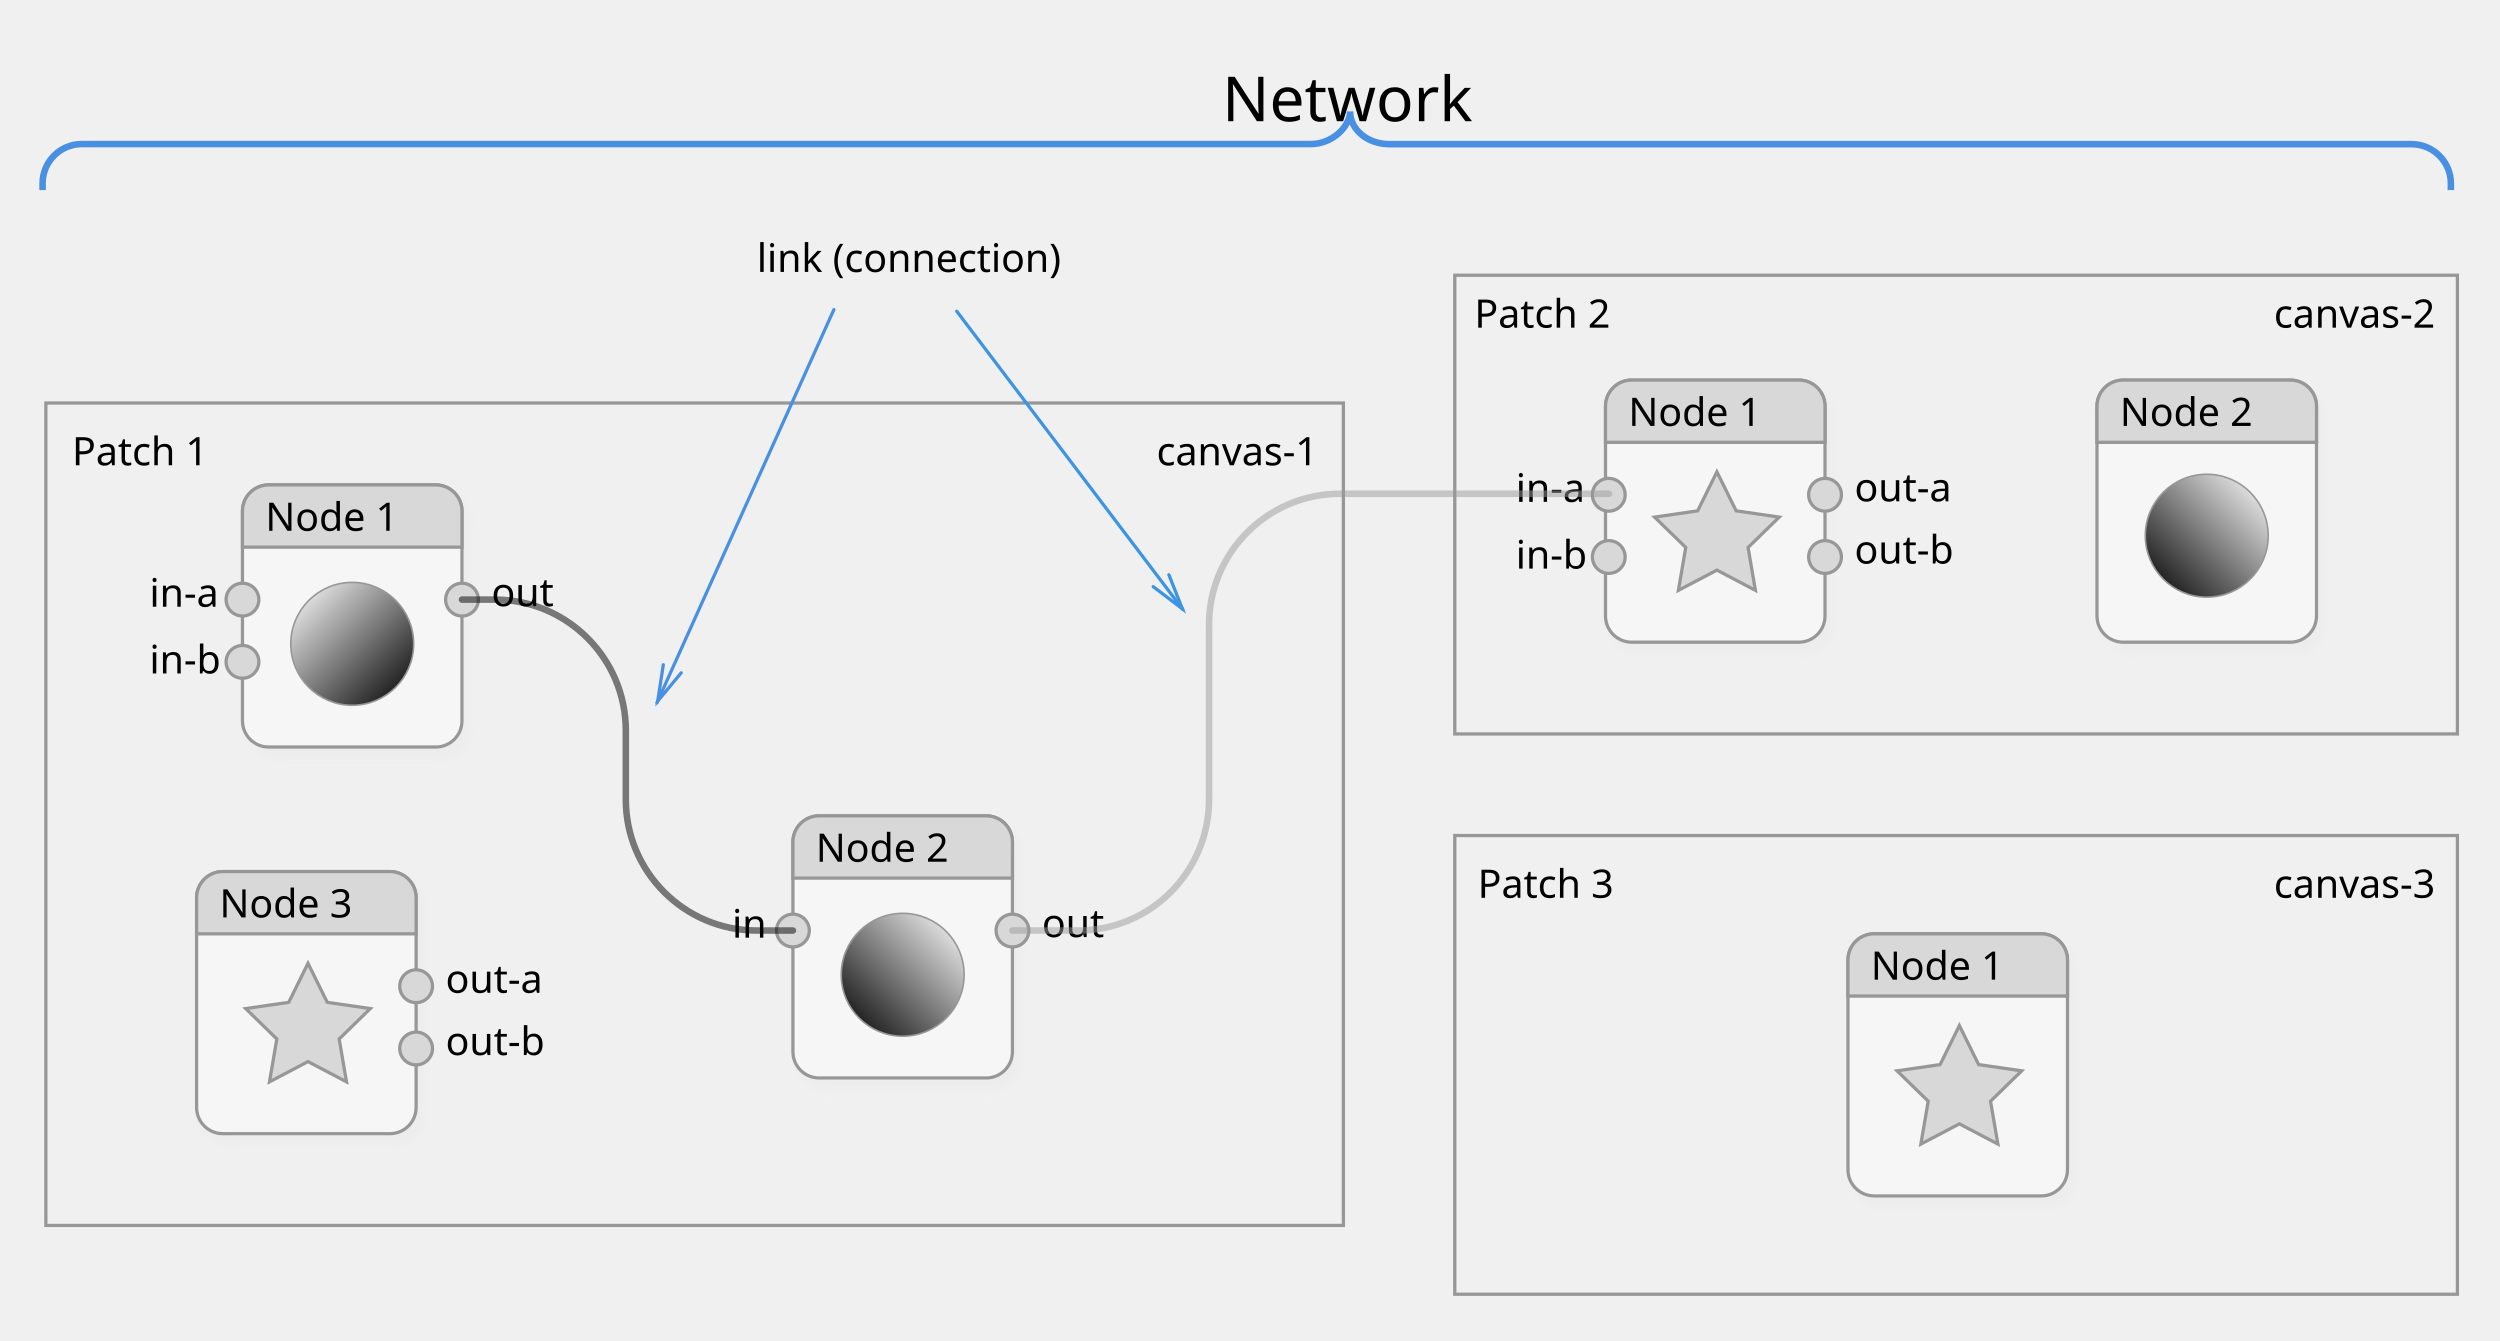
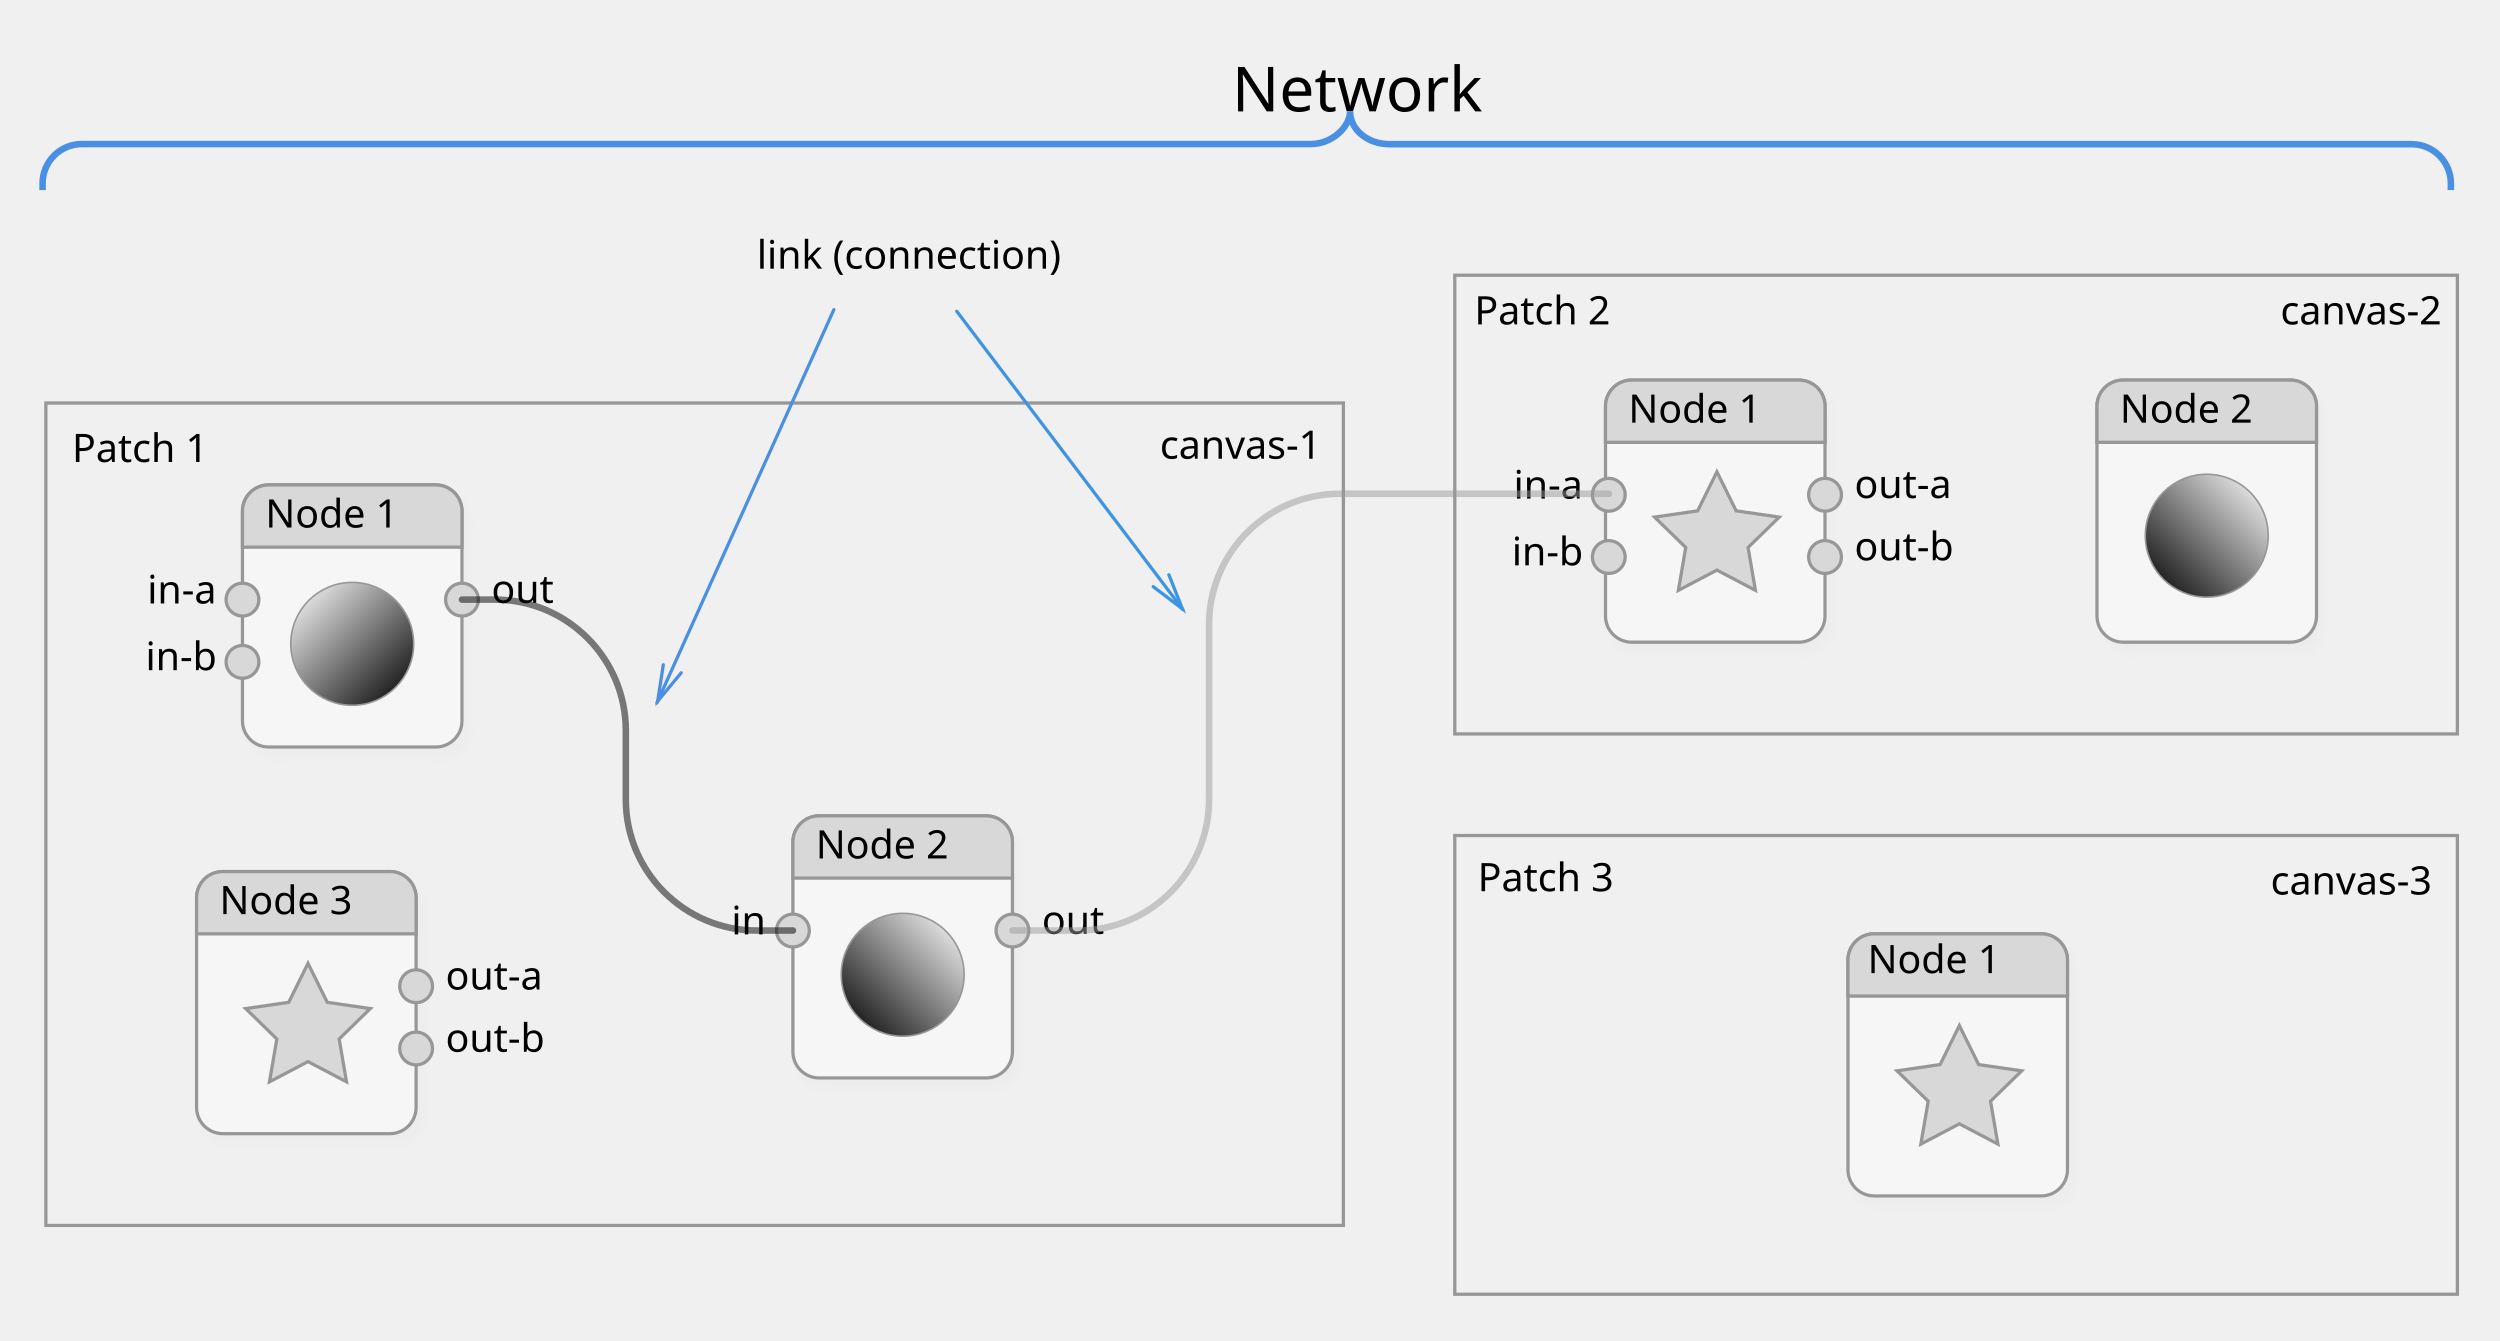
<svg xmlns="http://www.w3.org/2000/svg" xmlns:xlink="http://www.w3.org/1999/xlink" width="763px" height="409px" viewBox="0 0 763 409" version="1.1">
  <description>Created with Sketch (http://www.bohemiancoding.com/sketch)</description>
  <defs>
    <filter x="-50%" y="-50%" width="200%" height="200%" filterUnits="objectBoundingBox" id="filter-1">
      <feOffset dx="2" dy="3" in="SourceAlpha" result="shadowOffsetOuter1" />
      <feGaussianBlur stdDeviation="1.5" in="shadowOffsetOuter1" result="shadowBlurOuter1" />
      <feColorMatrix values="0 0 0 0 0.831   0 0 0 0 0.831   0 0 0 0 0.831  0 0 0 0.7 0" in="shadowBlurOuter1" type="matrix" result="shadowMatrixOuter1" />
      <feMerge>
        <feMergeNode in="shadowMatrixOuter1" />
        <feMergeNode in="SourceGraphic" />
      </feMerge>
    </filter>
    <linearGradient x1="0%" y1="0%" x2="100%" y2="100%" id="linearGradient-2" stop-opacity="0.5">
      <stop stop-color="#FFFFFF" offset="0%" />
      <stop stop-color="#000000" offset="100%" />
    </linearGradient>
    <circle id="path-3" cx="63.5" cy="48.5" r="18.5" />
    <filter x="-50%" y="-50%" width="200%" height="200%" filterUnits="objectBoundingBox" id="filter-4">
      <feOffset dx="2" dy="3" in="SourceAlpha" result="shadowOffsetOuter1" />
      <feGaussianBlur stdDeviation="1.5" in="shadowOffsetOuter1" result="shadowBlurOuter1" />
      <feColorMatrix values="0 0 0 0 0.831   0 0 0 0 0.831   0 0 0 0 0.831  0 0 0 0.7 0" in="shadowBlurOuter1" type="matrix" result="shadowMatrixOuter1" />
      <feMerge>
        <feMergeNode in="shadowMatrixOuter1" />
        <feMergeNode in="SourceGraphic" />
      </feMerge>
    </filter>
    <linearGradient x1="100%" y1="0%" x2="0%" y2="100%" id="linearGradient-5" stop-opacity="0.5">
      <stop stop-color="#FFFFFF" offset="0%" />
      <stop stop-color="#000000" offset="100%" />
    </linearGradient>
    <circle id="path-6" cx="63.5" cy="48.5" r="18.5" />
    <filter x="-50%" y="-50%" width="200%" height="200%" filterUnits="objectBoundingBox" id="filter-7">
      <feOffset dx="2" dy="3" in="SourceAlpha" result="shadowOffsetOuter1" />
      <feGaussianBlur stdDeviation="1.5" in="shadowOffsetOuter1" result="shadowBlurOuter1" />
      <feColorMatrix values="0 0 0 0 0.831   0 0 0 0 0.831   0 0 0 0 0.831  0 0 0 0.7 0" in="shadowBlurOuter1" type="matrix" result="shadowMatrixOuter1" />
      <feMerge>
        <feMergeNode in="shadowMatrixOuter1" />
        <feMergeNode in="SourceGraphic" />
      </feMerge>
    </filter>
    <filter x="-50%" y="-50%" width="200%" height="200%" filterUnits="objectBoundingBox" id="filter-8">
      <feOffset dx="2" dy="3" in="SourceAlpha" result="shadowOffsetOuter1" />
      <feGaussianBlur stdDeviation="1.5" in="shadowOffsetOuter1" result="shadowBlurOuter1" />
      <feColorMatrix values="0 0 0 0 0.831   0 0 0 0 0.831   0 0 0 0 0.831  0 0 0 0.7 0" in="shadowBlurOuter1" type="matrix" result="shadowMatrixOuter1" />
      <feMerge>
        <feMergeNode in="shadowMatrixOuter1" />
        <feMergeNode in="SourceGraphic" />
      </feMerge>
    </filter>
    <filter x="-50%" y="-50%" width="200%" height="200%" filterUnits="objectBoundingBox" id="filter-9">
      <feOffset dx="2" dy="3" in="SourceAlpha" result="shadowOffsetOuter1" />
      <feGaussianBlur stdDeviation="1.5" in="shadowOffsetOuter1" result="shadowBlurOuter1" />
      <feColorMatrix values="0 0 0 0 0.831   0 0 0 0 0.831   0 0 0 0 0.831  0 0 0 0.7 0" in="shadowBlurOuter1" type="matrix" result="shadowMatrixOuter1" />
      <feMerge>
        <feMergeNode in="shadowMatrixOuter1" />
        <feMergeNode in="SourceGraphic" />
      </feMerge>
    </filter>
    <circle id="path-10" cx="33.5" cy="47.5" r="18.5" />
    <filter x="-50%" y="-50%" width="200%" height="200%" filterUnits="objectBoundingBox" id="filter-11">
      <feOffset dx="2" dy="3" in="SourceAlpha" result="shadowOffsetOuter1" />
      <feGaussianBlur stdDeviation="1.5" in="shadowOffsetOuter1" result="shadowBlurOuter1" />
      <feColorMatrix values="0 0 0 0 0.831   0 0 0 0 0.831   0 0 0 0 0.831  0 0 0 0.7 0" in="shadowBlurOuter1" type="matrix" result="shadowMatrixOuter1" />
      <feMerge>
        <feMergeNode in="shadowMatrixOuter1" />
        <feMergeNode in="SourceGraphic" />
      </feMerge>
    </filter>
  </defs>
  <g id="Page-1" stroke="none" stroke-width="1" fill="none" fill-rule="evenodd">
    <g id="Canvas-1" transform="translate(14, 123)">
      <rect id="Canvas" stroke="#979797" x="0" y="0" width="396" height="251" />
      <g id="Node-1" transform="translate(30, 25)">
        <rect id="Rectangle-2" stroke="#979797" fill="#F6F6F6" filter="url(#filter-1)" x="30" y="0" width="67" height="80" rx="8" />
        <path d="M37.999,3.28249283e-08 C33.581,3.28249283e-08 30,3.574 30,8.003 L30,19 L97,19 L97,8.003 C97,3.583 93.421,3.28249285e-08 89.001,3.28249285e-08 L37.999,3.28249283e-08 Z" id="Rectangle-3" stroke="#979797" fill="#D8D8D8" />
        <g id="Oval-1">
          <use stroke="#979797" stroke-width="1" fill="#D8D8D8" xlink:href="#path-3" />
          <use stroke="none" fill="url(#linearGradient-2)" xlink:href="#path-3" />
        </g>
-         <text fill="#FFFFFF" font-family="Futura" font-size="12" font-weight="420" line-spacing="16">
-           <tspan x="37" y="14" fill="#000000">Node 1</tspan>
+         <text fill="#FFFFFF" font-family="PT Sans" font-size="12" font-weight="normal" line-spacing="16">
+           <tspan x="37" y="13" fill="#000000">Node 1</tspan>
        </text>
        <circle id="Oval-2" stroke="#979797" fill="#D8D8D8" cx="30" cy="35" r="5" />
        <circle id="Oval-2" stroke="#979797" fill="#D8D8D8" cx="30" cy="54" r="5" />
        <circle id="Oval-2" stroke="#979797" fill="#D8D8D8" cx="97" cy="35" r="5" />
-         <text id="in-a" font-family="Futura" font-size="12" font-weight="420" line-spacing="16" fill="#000000">
-           <tspan x="1.623" y="37.179">in-a</tspan>
-         </text>
-         <text id="in-b" font-family="Futura" font-size="12" font-weight="420" line-spacing="16" fill="#000000">
-           <tspan x="1.623" y="57.536">in-b</tspan>
-         </text>
-         <text id="out" font-family="Futura" font-size="12" font-weight="420" line-spacing="16" fill="#000000">
-           <tspan x="106" y="37">out</tspan>
+         <text id="in-a" font-family="PT Sans" font-size="12" font-weight="normal" line-spacing="16" fill="#000000">
+           <tspan x="0.948" y="36.179">in-a</tspan>
+         </text>
+         <text id="in-b" font-family="PT Sans" font-size="12" font-weight="normal" line-spacing="16" fill="#000000">
+           <tspan x="0.42" y="56.536">in-b</tspan>
+         </text>
+         <text id="out" font-family="PT Sans" font-size="12" font-weight="normal" line-spacing="16" fill="#000000">
+           <tspan x="106" y="36">out</tspan>
        </text>
      </g>
      <g id="Node-2" transform="translate(198, 126)">
        <rect id="Rectangle-2" stroke="#979797" fill="#F6F6F6" filter="url(#filter-4)" x="30" y="0" width="67" height="80" rx="8" />
        <path d="M37.999,3.28249283e-08 C33.581,3.28249283e-08 30,3.574 30,8.003 L30,19 L97,19 L97,8.003 C97,3.583 93.421,3.28249285e-08 89.001,3.28249285e-08 L37.999,3.28249283e-08 Z" id="Rectangle-3" stroke="#979797" fill="#D8D8D8" />
        <g id="Oval-1">
          <use stroke="#979797" stroke-width="1" fill="#D8D8D8" xlink:href="#path-6" />
          <use stroke="none" fill="url(#linearGradient-5)" xlink:href="#path-6" />
        </g>
-         <text fill="#FFFFFF" font-family="Futura" font-size="12" font-weight="420" line-spacing="16">
-           <tspan x="37" y="14" fill="#000000">Node 2</tspan>
+         <text fill="#FFFFFF" font-family="PT Sans" font-size="12" font-weight="normal" line-spacing="16">
+           <tspan x="37" y="13" fill="#000000">Node 2</tspan>
        </text>
        <circle id="Oval-2" stroke="#979797" fill="#D8D8D8" cx="30" cy="35" r="5" />
        <circle id="Oval-2" stroke="#979797" fill="#D8D8D8" cx="97" cy="35" r="5" />
-         <text id="in" font-family="Futura" font-size="12" font-weight="420" line-spacing="16" fill="#000000">
-           <tspan x="11.432" y="37.179">in</tspan>
-         </text>
-         <text id="out" font-family="Futura" font-size="12" font-weight="420" line-spacing="16" fill="#000000">
-           <tspan x="106" y="37">out</tspan>
+         <text id="in" font-family="PT Sans" font-size="12" font-weight="normal" line-spacing="16" fill="#000000">
+           <tspan x="11.22" y="36.179">in</tspan>
+         </text>
+         <text id="out" font-family="PT Sans" font-size="12" font-weight="normal" line-spacing="16" fill="#000000">
+           <tspan x="106" y="36">out</tspan>
        </text>
      </g>
      <g id="Node-3" transform="translate(46, 143)">
        <rect id="Rectangle-2" stroke="#979797" fill="#F6F6F6" filter="url(#filter-7)" x="0" y="0" width="67" height="80" rx="8" />
        <path d="M7.999,3.28249283e-08 C3.581,3.28249283e-08 4.91494719e-11,3.574 1.95772242e-08,8.003 L6.80673175e-08,19 L67,19 L67,8.003 C67,3.583 63.421,3.28249285e-08 59.001,3.28249285e-08 L7.999,3.28249283e-08 Z" id="Rectangle-3" stroke="#979797" fill="#D8D8D8" />
-         <text fill="#FFFFFF" font-family="Futura" font-size="12" font-weight="420" line-spacing="16">
-           <tspan x="7" y="14" fill="#000000">Node 3</tspan>
+         <text fill="#FFFFFF" font-family="PT Sans" font-size="12" font-weight="normal" line-spacing="16">
+           <tspan x="7" y="13" fill="#000000">Node 3</tspan>
        </text>
        <circle id="Oval-2" stroke="#979797" fill="#D8D8D8" cx="67" cy="35" r="5" />
-         <text id="out-a" font-family="Futura" font-size="12" font-weight="420" line-spacing="16" fill="#000000">
-           <tspan x="76" y="37">out-a</tspan>
+         <text id="out-a" font-family="PT Sans" font-size="12" font-weight="normal" line-spacing="16" fill="#000000">
+           <tspan x="76" y="36">out-a</tspan>
        </text>
        <circle id="Oval-2" stroke="#979797" fill="#D8D8D8" cx="67" cy="54" r="5" />
-         <text id="out-b" font-family="Futura" font-size="12" font-weight="420" line-spacing="16" fill="#000000">
-           <tspan x="76" y="56">out-b</tspan>
+         <text id="out-b" font-family="PT Sans" font-size="12" font-weight="normal" line-spacing="16" fill="#000000">
+           <tspan x="76" y="55">out-b</tspan>
        </text>
        <polygon id="Star-1" stroke="#979797" fill="#D8D8D8" points="34 58 22.244 64.18 24.489 51.09 14.979 41.82 28.122 39.91 34 28 39.878 39.91 53.021 41.82 43.511 51.09 45.756 64.18 " />
      </g>
    </g>
    <g id="Canvas-2" transform="translate(444, 84)">
      <rect id="Canvas" stroke="#979797" x="0" y="0" width="306" height="140" />
      <g id="Node-1" transform="translate(17, 32)">
        <rect id="Rectangle-2" stroke="#979797" fill="#F6F6F6" filter="url(#filter-8)" x="29" y="0" width="67" height="80" rx="8" />
        <path d="M36.999,3.28249283e-08 C32.581,3.28249283e-08 29,3.574 29,8.003 L29,19 L96,19 L96,8.003 C96,3.583 92.421,3.28249285e-08 88.001,3.28249285e-08 L36.999,3.28249283e-08 Z" id="Rectangle-3" stroke="#979797" fill="#D8D8D8" />
-         <text fill="#FFFFFF" font-family="Futura" font-size="12" font-weight="420" line-spacing="16">
-           <tspan x="36" y="14" fill="#000000">Node 1</tspan>
+         <text fill="#FFFFFF" font-family="PT Sans" font-size="12" font-weight="normal" line-spacing="16">
+           <tspan x="36" y="13" fill="#000000">Node 1</tspan>
        </text>
        <circle id="Oval-2" stroke="#979797" fill="#D8D8D8" cx="96" cy="35" r="5" />
-         <text id="out-a" font-family="Futura" font-size="12" font-weight="420" line-spacing="16" fill="#000000">
-           <tspan x="105" y="37">out-a</tspan>
+         <text id="out-a" font-family="PT Sans" font-size="12" font-weight="normal" line-spacing="16" fill="#000000">
+           <tspan x="105" y="36">out-a</tspan>
        </text>
        <circle id="Oval-2" stroke="#979797" fill="#D8D8D8" cx="96" cy="54" r="5" />
-         <text id="out-b" font-family="Futura" font-size="12" font-weight="420" line-spacing="16" fill="#000000">
-           <tspan x="105" y="56">out-b</tspan>
+         <text id="out-b" font-family="PT Sans" font-size="12" font-weight="normal" line-spacing="16" fill="#000000">
+           <tspan x="105" y="55">out-b</tspan>
        </text>
        <polygon id="Star-1" stroke="#979797" fill="#D8D8D8" points="63 58 51.244 64.18 53.489 51.09 43.979 41.82 57.122 39.91 63 28 68.878 39.91 82.021 41.82 72.511 51.09 74.756 64.18 " />
        <circle id="Oval-2" stroke="#979797" fill="#D8D8D8" cx="30" cy="35" r="5" />
        <circle id="Oval-2" stroke="#979797" fill="#D8D8D8" cx="30" cy="54" r="5" />
-         <text id="in-a" font-family="Futura" font-size="12" font-weight="420" line-spacing="16" fill="#000000">
-           <tspan x="1.623" y="37.179">in-a</tspan>
-         </text>
-         <text id="in-b" font-family="Futura" font-size="12" font-weight="420" line-spacing="16" fill="#000000">
-           <tspan x="1.623" y="57.536">in-b</tspan>
+         <text id="in-a" font-family="PT Sans" font-size="12" font-weight="normal" line-spacing="16" fill="#000000">
+           <tspan x="0.948" y="36.179">in-a</tspan>
+         </text>
+         <text id="in-b" font-family="PT Sans" font-size="12" font-weight="normal" line-spacing="16" fill="#000000">
+           <tspan x="0.42" y="56.536">in-b</tspan>
        </text>
      </g>
      <g id="Node-2" transform="translate(196, 32)">
        <rect id="Rectangle-2" stroke="#979797" fill="#F6F6F6" filter="url(#filter-9)" x="0" y="0" width="67" height="80" rx="8" />
        <path d="M7.999,3.28249283e-08 C3.581,3.28249283e-08 4.91494719e-11,3.574 1.95772242e-08,8.003 L6.80673175e-08,19 L67,19 L67,8.003 C67,3.583 63.421,3.28249285e-08 59.001,3.28249285e-08 L7.999,3.28249283e-08 Z" id="Rectangle-3" stroke="#979797" fill="#D8D8D8" />
-         <text fill="#FFFFFF" font-family="Futura" font-size="12" font-weight="420" line-spacing="16">
-           <tspan x="7" y="14" fill="#000000">Node 2</tspan>
+         <text fill="#FFFFFF" font-family="PT Sans" font-size="12" font-weight="normal" line-spacing="16">
+           <tspan x="7" y="13" fill="#000000">Node 2</tspan>
        </text>
        <g id="Oval-1">
          <use stroke="#979797" stroke-width="1" fill="#D8D8D8" xlink:href="#path-10" />
          <use stroke="none" fill="url(#linearGradient-5)" xlink:href="#path-10" />
        </g>
      </g>
    </g>
    <g id="Canvas-2-copy" transform="translate(444, 255)">
      <rect id="Canvas" stroke="#979797" x="0" y="0" width="306" height="140" />
      <g id="Node-2" transform="translate(120, 30)">
        <rect id="Rectangle-2" stroke="#979797" fill="#F6F6F6" filter="url(#filter-11)" x="0" y="0" width="67" height="80" rx="8" />
        <path d="M7.999,3.28249283e-08 C3.581,3.28249283e-08 4.91494719e-11,3.574 1.95772242e-08,8.003 L6.80673175e-08,19 L67,19 L67,8.003 C67,3.583 63.421,3.28249285e-08 59.001,3.28249285e-08 L7.999,3.28249283e-08 Z" id="Rectangle-3" stroke="#979797" fill="#D8D8D8" />
-         <text id="Node-1" fill="#FFFFFF" font-family="Futura" font-size="12" font-weight="420" line-spacing="16">
-           <tspan x="7" y="14" fill="#000000">Node 1</tspan>
+         <text id="Node-1" fill="#FFFFFF" font-family="PT Sans" font-size="12" font-weight="normal" line-spacing="16">
+           <tspan x="6" y="12" fill="#000000">Node 1</tspan>
        </text>
        <polygon id="Star-1" stroke="#979797" fill="#D8D8D8" points="34 58 22.244 64.18 24.489 51.09 14.979 41.82 28.122 39.91 34 28 39.878 39.91 53.021 41.82 43.511 51.09 45.756 64.18 " />
      </g>
    </g>
    <path d="M141,183 L150.998,183 C173.091,183 191,200.911 191,222.99 L191,244.01 C191,266.096 208.909,284 230.997,284 L242,284" id="Path-1" stroke-opacity="0.504" stroke="#000000" stroke-width="2" stroke-linecap="round" />
    <path d="M309,284 L329,284 C351.091,284 369,266.091 369,244.004 L369,190.692 C369,168.603 386.91,150.696 409.004,150.696 L491.045,150.696" id="Path-2" stroke-opacity="0.5" stroke="#9B9B9B" stroke-width="2" stroke-linecap="round" />
-     <text id="canvas-1" fill="#3D94E1" font-family="Futura" font-size="12" font-weight="420" line-spacing="16">
-       <tspan x="353" y="142" fill="#000000">canvas-1</tspan>
-     </text>
-     <text id="canvas-2" fill="#3D94E1" font-family="Futura" font-size="12" font-weight="420" line-spacing="16">
-       <tspan x="694" y="100" fill="#000000">canvas-2</tspan>
-     </text>
-     <text id="canvas-3" fill="#3D94E1" font-family="Futura" font-size="12" font-weight="420" line-spacing="16">
-       <tspan x="694" y="274" fill="#000000">canvas-3</tspan>
-     </text>
-     <text id="Patch-1" font-family="Futura" font-size="12" font-weight="420" line-spacing="16" fill="#000000">
-       <tspan x="22" y="142">Patch 1</tspan>
-     </text>
-     <text id="Patch-2" font-family="Futura" font-size="12" font-weight="420" line-spacing="16" fill="#000000">
-       <tspan x="450" y="100">Patch 2</tspan>
-     </text>
-     <text id="Network" font-family="Futura" font-size="19" font-weight="420" line-spacing="16" fill="#000000">
-       <tspan x="373" y="37">Network</tspan>
-     </text>
-     <text id="Patch-3" font-family="Futura" font-size="12" font-weight="420" line-spacing="16" fill="#000000">
-       <tspan x="451" y="274">Patch 3</tspan>
+     <text id="canvas-1" fill="#3D94E1" font-family="PT Sans" font-size="12" font-weight="normal" line-spacing="16">
+       <tspan x="354" y="140" fill="#000000">canvas-1</tspan>
+     </text>
+     <text id="canvas-2" fill="#3D94E1" font-family="PT Sans" font-size="12" font-weight="normal" line-spacing="16">
+       <tspan x="696" y="99" fill="#000000">canvas-2</tspan>
+     </text>
+     <text id="canvas-3" fill="#3D94E1" font-family="PT Sans" font-size="12" font-weight="normal" line-spacing="16">
+       <tspan x="693" y="273" fill="#000000">canvas-3</tspan>
+     </text>
+     <text id="Patch-1" font-family="PT Sans" font-size="12" font-weight="normal" line-spacing="16" text-decoration="underline" fill="#000000">
+       <tspan x="22" y="141">Patch 1</tspan>
+     </text>
+     <text id="Patch-2" font-family="PT Sans" font-size="12" font-weight="normal" line-spacing="16" text-decoration="underline" fill="#000000">
+       <tspan x="450" y="99">Patch 2</tspan>
+     </text>
+     <text id="Network" font-family="PT Sans" font-size="19" font-weight="normal" line-spacing="16" fill="#000000">
+       <tspan x="376" y="34">Network</tspan>
+     </text>
+     <text id="Patch-3" font-family="PT Sans" font-size="12" font-weight="normal" line-spacing="16" text-decoration="underline" fill="#000000">
+       <tspan x="451" y="272">Patch 3</tspan>
    </text>
    <path d="M13,58 L13,55.959 C13,49.335 18.377,43.964 24.997,43.964 L400.049,43.964 C406.674,43.964 412.046,38.588 412.046,34 L412.046,34 L412.046,34 C412.02,39.523 417.38,44 424.008,44 L735.998,44 C742.63,44 748.006,49.373 748.006,55.994 L748.006,58" id="Path-3" stroke="#4990E2" stroke-width="2" />
    <path d="M254.5,94.5 L200.5,214.5" id="Path-4" stroke="#4990E2" stroke-linecap="round" />
    <path id="Path-4-decoration-1" d="M202.438,202.882 C201.845,206.76 201.336,210.084 200.742,213.962 C203.251,210.946 205.401,208.36 207.91,205.344" stroke="#4990E2" stroke-linecap="round" />
    <path d="M292,95 L361,186" id="Path-5" stroke="#3D94E1" stroke-linecap="round" />
    <path id="Path-5-decoration-1" d="M351.962,179.046 C355.083,181.424 357.758,183.462 360.878,185.839 C359.431,182.193 358.191,179.067 356.743,175.421" stroke="#3D94E1" stroke-linecap="round" />
-     <text id="link-(connection)" font-family="Futura" font-size="12" font-weight="420" line-spacing="16" text-decoration="underline" fill="#000000">
-       <tspan x="231" y="83">link (connection)</tspan>
+     <text id="link-(connection)" font-family="PT Sans" font-size="12" font-weight="normal" line-spacing="16" text-decoration="underline" fill="#000000">
+       <tspan x="231" y="82">link (connection)</tspan>
    </text>
  </g>
</svg>
